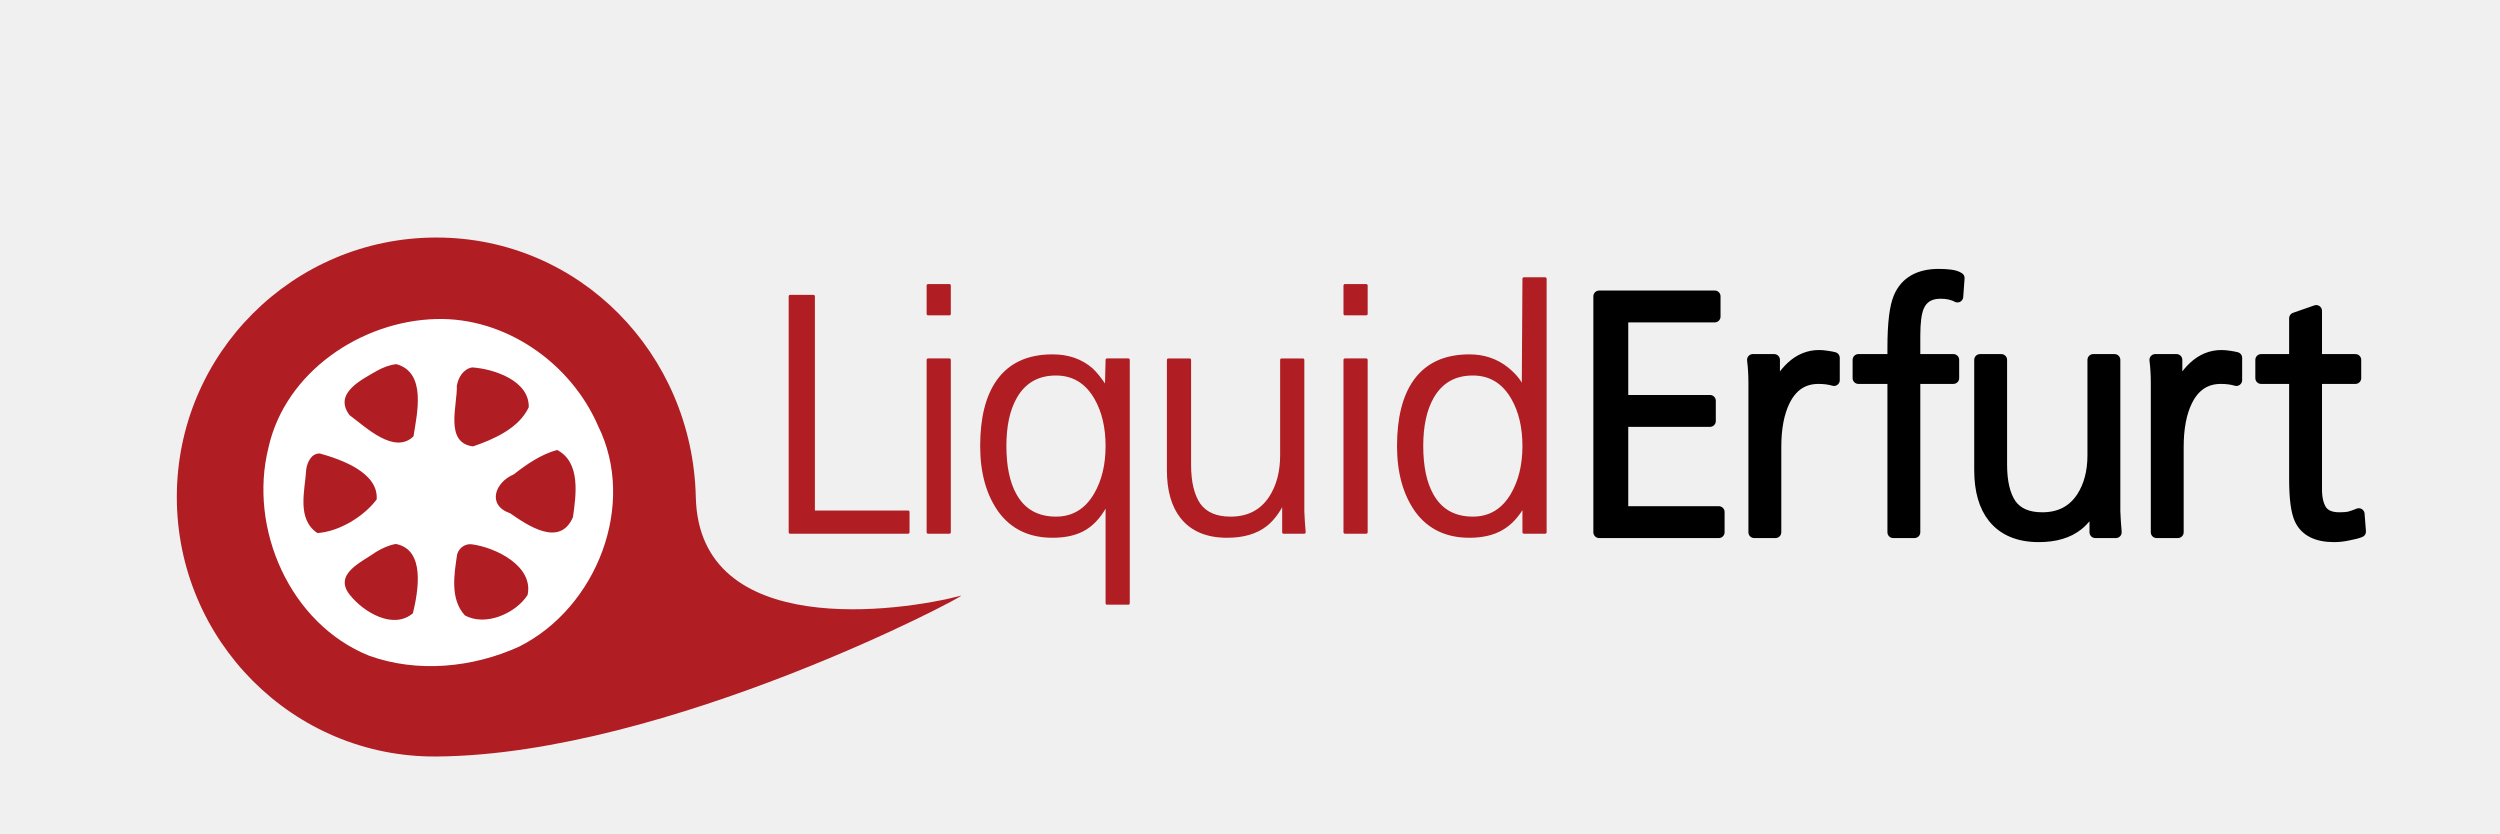
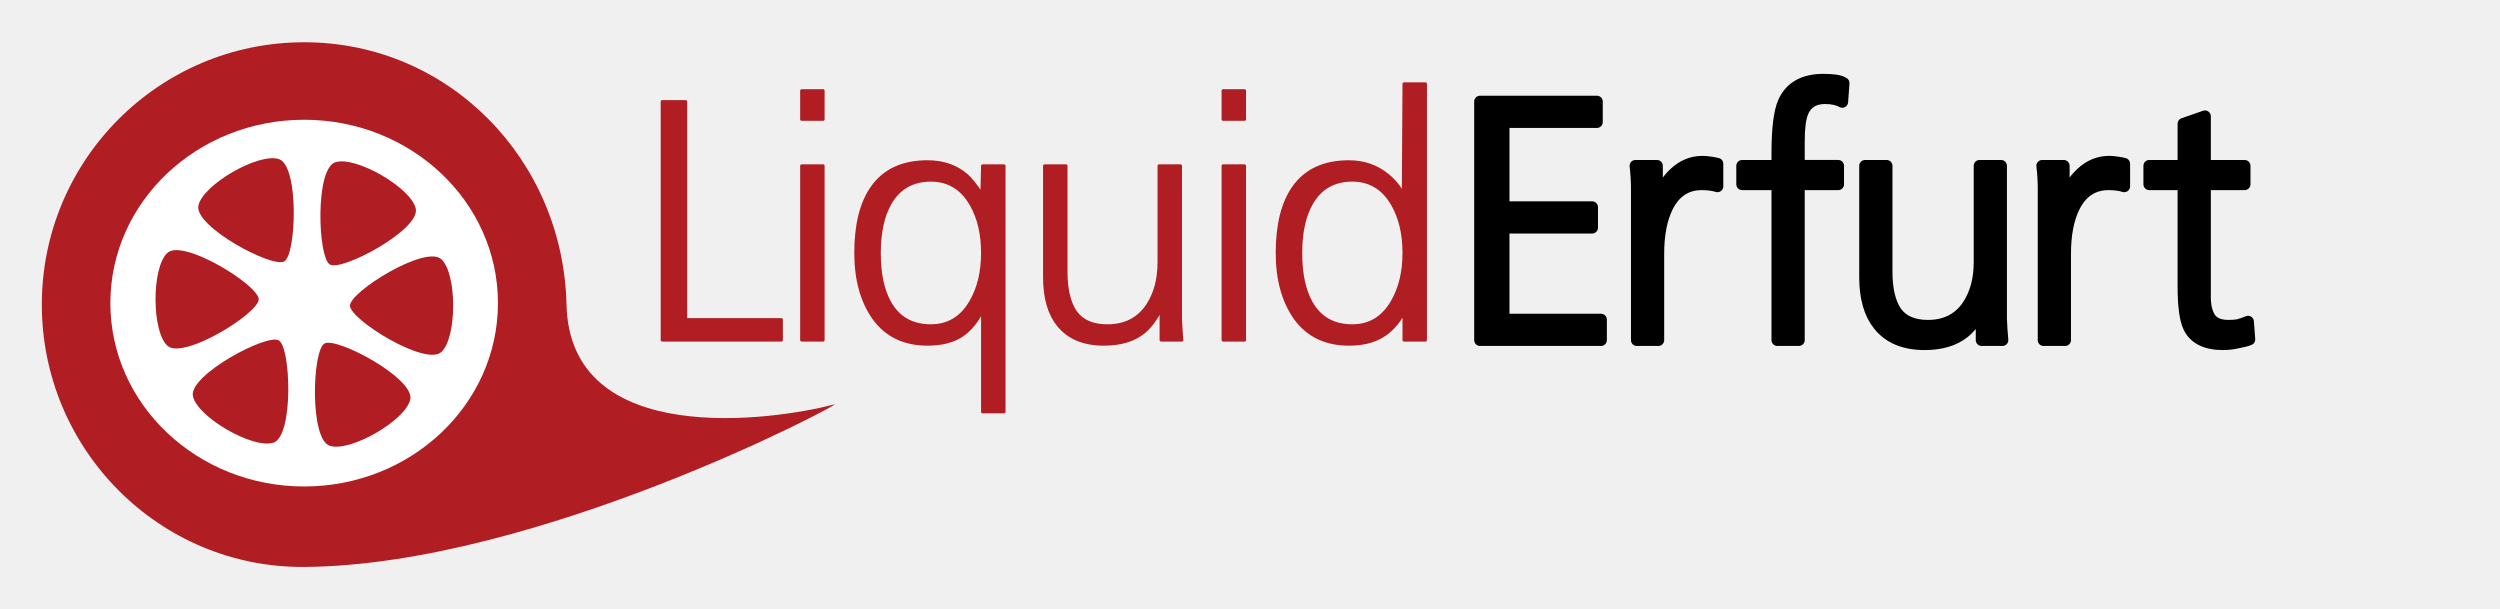
- <svg xmlns="http://www.w3.org/2000/svg" width="300" height="100" id="svg2" version="1.1">
+ <svg xmlns="http://www.w3.org/2000/svg" width="296.747" height="72.28" id="svg2" version="1.1">
  <defs id="defs4" />
-   <g id="layer1" transform="translate(0,-952.3622)">
-     <text xml:space="preserve" style="font-size:40px;font-style:normal;font-weight:normal;line-height:125%;letter-spacing:0px;word-spacing:0px;fill:#000000;fill-opacity:1;stroke:none;font-family:Sans" x="33.927" y="51.936" id="text2985" transform="translate(0,952.3622)">
-       <tspan id="tspan2987" x="33.927" y="51.936" style="font-style:normal;font-variant:normal;font-weight:normal;font-stretch:normal;letter-spacing:0px;font-family:Helvetica;-inkscape-font-specification:Helvetica" />
-     </text>
-     <g style="font-size:40px;font-style:normal;font-weight:normal;line-height:125%;letter-spacing:0px;word-spacing:0px;fill:#000000;fill-opacity:1;stroke:none;font-family:Sans" id="text3773">
-       <g id="g3806" transform="matrix(0.6946265,0,0,0.6946265,4.797334,300.68)">
-         <g id="g3867" transform="translate(113.6311,0)">
-           <path d="m 15.96,1030.128 0,-40.761 4.029,0 0,37.257 16.351,0 0,3.504 -20.38,0" style="font-variant:normal;font-weight:500;font-stretch:normal;fill:#b01d23;fill-opacity:1;stroke:#b01d23;stroke-width:0.5;stroke-linecap:round;stroke-linejoin:round;stroke-miterlimit:4;stroke-opacity:1;stroke-dasharray:none;font-family:Frutiger 45 Light;-inkscape-font-specification:Frutiger 45 Light" id="path3782" />
-           <path d="m 39.792,1030.128 0,-29.782 3.679,0 0,29.782 -3.679,0 m 3.679,-42.629 0,4.905 -3.679,0 0,-4.905 3.679,0" style="font-variant:normal;font-weight:500;font-stretch:normal;fill:#b01d23;fill-opacity:1;stroke:#b01d23;stroke-width:0.5;stroke-linecap:round;stroke-linejoin:round;stroke-miterlimit:4;stroke-opacity:1;stroke-dasharray:none;font-family:Frutiger 45 Light;-inkscape-font-specification:Frutiger 45 Light" id="path3784" />
-           <path d="m 74.386,1000.346 0,42.045 -3.679,0 0,-17.344 c -0.973,1.985 -2.2,3.445 -3.679,4.38 -1.479,0.934 -3.387,1.401 -5.723,1.401 -3.932,0 -6.969,-1.44 -9.11,-4.321 -2.102,-2.92 -3.153,-6.677 -3.153,-11.271 -2e-6,-4.827 0.934,-8.565 2.803,-11.212 2.063,-2.92 5.217,-4.38 9.46,-4.38 2.686,3e-5 4.925,0.779 6.716,2.336 0.662,0.584 1.518,1.655 2.569,3.212 l 0.117,-4.847 3.679,0 m -21.315,14.891 c -6e-6,3.504 0.584,6.307 1.752,8.409 1.479,2.686 3.835,4.029 7.066,4.029 2.959,0 5.236,-1.382 6.832,-4.146 1.324,-2.297 1.985,-5.061 1.985,-8.292 -2.5e-5,-3.231 -0.642,-5.976 -1.927,-8.234 -1.596,-2.803 -3.893,-4.205 -6.891,-4.205 -3.153,0 -5.489,1.343 -7.008,4.029 -1.207,2.141 -1.81,4.944 -1.81,8.409" style="font-variant:normal;font-weight:500;font-stretch:normal;fill:#b01d23;fill-opacity:1;stroke:#b01d23;stroke-width:0.5;stroke-linecap:round;stroke-linejoin:round;stroke-miterlimit:4;stroke-opacity:1;stroke-dasharray:none;font-family:Frutiger 45 Light;-inkscape-font-specification:Frutiger 45 Light" id="path3786" />
-           <path d="m 104.541,1000.346 0,22.775 c -3e-5,1.168 -3e-5,2.297 0,3.387 0.039,1.09 0.117,2.297 0.234,3.62 l -3.562,0 0,-5.314 c -0.895,1.791 -1.908,3.134 -3.037,4.029 -1.674,1.324 -3.913,1.986 -6.716,1.986 -3.465,0 -6.073,-1.09 -7.825,-3.27 -1.557,-1.947 -2.336,-4.672 -2.336,-8.175 l 0,-19.037 3.679,0 0,18.103 c -7e-6,2.998 0.545,5.295 1.635,6.891 1.129,1.557 2.939,2.336 5.431,2.336 3.037,0 5.333,-1.188 6.891,-3.562 1.285,-1.985 1.927,-4.419 1.927,-7.3 l 0,-16.468 3.679,0" style="font-variant:normal;font-weight:500;font-stretch:normal;fill:#b01d23;fill-opacity:1;stroke:#b01d23;stroke-width:0.5;stroke-linecap:round;stroke-linejoin:round;stroke-miterlimit:4;stroke-opacity:1;stroke-dasharray:none;font-family:Frutiger 45 Light;-inkscape-font-specification:Frutiger 45 Light" id="path3788" />
-           <path d="m 111.805,1030.128 0,-29.782 3.679,0 0,29.782 -3.679,0 m 3.679,-42.629 0,4.905 -3.679,0 0,-4.905 3.679,0" style="font-variant:normal;font-weight:500;font-stretch:normal;fill:#b01d23;fill-opacity:1;stroke:#b01d23;stroke-width:0.5;stroke-linecap:round;stroke-linejoin:round;stroke-miterlimit:4;stroke-opacity:1;stroke-dasharray:none;font-family:Frutiger 45 Light;-inkscape-font-specification:Frutiger 45 Light" id="path3790" />
-           <path d="m 146.4,986.331 0,43.797 -3.679,0 0,-4.73 c -1.051,1.907 -2.336,3.29 -3.854,4.146 -1.479,0.856 -3.329,1.285 -5.548,1.285 -3.932,0 -6.969,-1.44 -9.11,-4.321 -2.102,-2.92 -3.153,-6.677 -3.153,-11.271 0,-4.827 0.934,-8.565 2.803,-11.212 2.063,-2.92 5.217,-4.38 9.46,-4.38 2.53,3e-5 4.73,0.759 6.599,2.277 1.363,1.129 2.258,2.277 2.686,3.445 l 0.117,-19.037 3.679,0 m -21.315,28.906 c 0,3.504 0.584,6.307 1.752,8.409 1.479,2.686 3.835,4.029 7.066,4.029 2.959,0 5.236,-1.382 6.832,-4.146 1.324,-2.297 1.985,-5.061 1.985,-8.292 -1e-5,-3.231 -0.642,-5.976 -1.927,-8.234 -1.596,-2.803 -3.893,-4.205 -6.891,-4.205 -3.153,0 -5.489,1.343 -7.008,4.029 -1.207,2.141 -1.81,4.944 -1.81,8.409" style="font-variant:normal;font-weight:500;font-stretch:normal;fill:#b01d23;fill-opacity:1;stroke:#b01d23;stroke-width:0.5;stroke-linecap:round;stroke-linejoin:round;stroke-miterlimit:4;stroke-opacity:1;stroke-dasharray:none;font-family:Frutiger 45 Light;-inkscape-font-specification:Frutiger 45 Light" id="path3792" />
-           <path d="m 155.722,1030.128 0,-40.761 19.971,0 0,3.504 -15.942,0 0,14.541 15.125,0 0,3.504 -15.125,0 0,15.709 16.643,0 0,3.504 -20.672,0" style="font-variant:normal;font-weight:500;font-stretch:normal;fill:#000000;fill-opacity:1;stroke:#000000;stroke-width:2;stroke-linecap:round;stroke-linejoin:round;stroke-miterlimit:4;stroke-opacity:1;stroke-dasharray:none;font-family:Frutiger 45 Light;-inkscape-font-specification:Frutiger 45 Light" id="path3794" />
-           <path d="m 182.511,1030.128 0,-23.125 0,-2.102 0,-0.642 c -2e-5,-1.324 -0.078,-2.628 -0.234,-3.913 l 3.679,0 0,5.723 c 0.818,-1.869 1.81,-3.348 2.978,-4.438 1.401,-1.324 2.998,-1.985 4.788,-1.986 0.389,3e-5 0.837,0.039 1.343,0.117 0.545,0.078 0.954,0.156 1.226,0.234 l 0,3.854 c -0.779,-0.234 -1.674,-0.35 -2.686,-0.35 -2.647,10e-5 -4.613,1.304 -5.898,3.913 -1.012,2.063 -1.518,4.73 -1.518,8 l 0,14.716 -3.679,0" style="font-variant:normal;font-weight:500;font-stretch:normal;fill:#000000;fill-opacity:1;stroke:#000000;stroke-width:2;stroke-linecap:round;stroke-linejoin:round;stroke-miterlimit:4;stroke-opacity:1;stroke-dasharray:none;font-family:Frutiger 45 Light;-inkscape-font-specification:Frutiger 45 Light" id="path3796" />
-           <path d="m 206.526,1030.128 0,-26.629 -6.015,0 0,-3.153 6.015,0 0,-2.161 c 0,-4.127 0.35,-7.007 1.051,-8.643 1.129,-2.608 3.406,-3.913 6.832,-3.913 0.701,4e-5 1.363,0.039 1.985,0.117 0.623,0.078 1.11,0.234 1.46,0.467 l -0.234,3.212 c -0.779,-0.428 -1.752,-0.642 -2.92,-0.642 -1.908,4e-5 -3.192,0.798 -3.854,2.394 -0.428,1.051 -0.642,2.706 -0.642,4.964 l 0,1.635 0,2.569 6.716,0 0,3.153 -6.716,0 0,26.629 -3.679,0" style="font-variant:normal;font-weight:500;font-stretch:normal;fill:#000000;fill-opacity:1;stroke:#000000;stroke-width:2;stroke-linecap:round;stroke-linejoin:round;stroke-miterlimit:4;stroke-opacity:1;stroke-dasharray:none;font-family:Frutiger 45 Light;-inkscape-font-specification:Frutiger 45 Light" id="path3798" />
-           <path d="m 244.76,1000.346 0,22.775 c -3e-5,1.168 -3e-5,2.297 0,3.387 0.039,1.09 0.117,2.297 0.234,3.62 l -3.562,0 0,-5.314 c -0.895,1.791 -1.908,3.134 -3.037,4.029 -1.674,1.324 -3.913,1.986 -6.716,1.986 -3.465,0 -6.073,-1.09 -7.825,-3.27 -1.557,-1.947 -2.336,-4.672 -2.336,-8.175 l 0,-19.037 3.679,0 0,18.103 c -2e-5,2.998 0.545,5.295 1.635,6.891 1.129,1.557 2.939,2.336 5.431,2.336 3.037,0 5.333,-1.188 6.891,-3.562 1.285,-1.985 1.927,-4.419 1.927,-7.3 l 0,-16.468 3.679,0" style="font-variant:normal;font-weight:500;font-stretch:normal;fill:#000000;fill-opacity:1;stroke:#000000;stroke-width:2;stroke-linecap:round;stroke-linejoin:round;stroke-miterlimit:4;stroke-opacity:1;stroke-dasharray:none;font-family:Frutiger 45 Light;-inkscape-font-specification:Frutiger 45 Light" id="path3800" />
-           <path d="m 252.024,1030.128 0,-23.125 0,-2.102 0,-0.642 c 0,-1.324 -0.078,-2.628 -0.234,-3.913 l 3.679,0 0,5.723 c 0.818,-1.869 1.81,-3.348 2.978,-4.438 1.401,-1.324 2.998,-1.985 4.788,-1.986 0.389,3e-5 0.837,0.039 1.343,0.117 0.545,0.078 0.954,0.156 1.226,0.234 l 0,3.854 c -0.779,-0.234 -1.674,-0.35 -2.686,-0.35 -2.647,10e-5 -4.613,1.304 -5.898,3.913 -1.012,2.063 -1.518,4.73 -1.518,8 l 0,14.716 -3.679,0" style="font-variant:normal;font-weight:500;font-stretch:normal;fill:#000000;fill-opacity:1;stroke:#000000;stroke-width:2;stroke-linecap:round;stroke-linejoin:round;stroke-miterlimit:4;stroke-opacity:1;stroke-dasharray:none;font-family:Frutiger 45 Light;-inkscape-font-specification:Frutiger 45 Light" id="path3802" />
-           <path d="m 286.374,1000.346 0,3.153 -6.774,0 0,19.271 c -2e-5,1.518 0.292,2.725 0.876,3.621 0.623,0.856 1.655,1.285 3.095,1.285 0.701,0 1.265,-0.039 1.693,-0.117 0.467,-0.117 1.032,-0.312 1.693,-0.584 l 0.234,3.037 c -0.467,0.195 -1.129,0.37 -1.985,0.526 -0.856,0.195 -1.694,0.292 -2.511,0.292 -2.959,0 -4.905,-0.973 -5.84,-2.92 -0.623,-1.285 -0.934,-3.621 -0.934,-7.008 l 0,-17.402 -5.84,0 0,-3.153 5.84,0 0,-7.183 3.679,-1.285 0,8.467 6.774,0" style="font-variant:normal;font-weight:500;font-stretch:normal;fill:#000000;fill-opacity:1;stroke:#000000;stroke-width:2;stroke-linecap:round;stroke-linejoin:round;stroke-miterlimit:4;stroke-opacity:1;stroke-dasharray:none;font-family:Frutiger 45 Light;-inkscape-font-specification:Frutiger 45 Light" id="path3804" />
-         </g>
-         <g id="g3843" transform="matrix(0,2.395341,-2.395341,0,2449.918,269.2076)">
-           <path id="path3820" d="m 238.228,34.433 c 0.049,7.001 -5.675,12.676 -12.676,12.676 -7.001,0 -12.676,-5.675 -12.676,-12.676 0,-7.001 5.677,-12.518 12.676,-12.676 7.018,-0.159 5.591,-10.041 4.819,-12.955 -0.125,-0.474 7.778,14.352 7.857,25.631 z" style="fill:#b01d23;fill-opacity:1;stroke:none" transform="matrix(1.476379,0,0,1.476379,-17.87528,943.3649)" />
-           <g id="g3821" transform="matrix(1.131877,0,0,1.131877,-41.51089,-131.094)">
-             <g transform="translate(-0.5953369,0)" id="g3829">
-               <path style="fill:#ffffff;fill-opacity:1;stroke:none" d="m 301.8,993.753 c 0.026,5.475 3.45,10.839 8.489,13.041 5.705,2.474 12.784,0.082 16.328,-4.895 3.037,-4.131 2.894,-9.906 0.686,-14.377 -1.3,-3.017 -4.139,-5.008 -7.134,-6.123 -2.529,-1.088 -5.42,-1.41 -8.074,-0.578 -5.567,1.71 -10.197,6.976 -10.295,12.932 z" id="path3819" />
-               <path id="rect3811" d="m 301.259,993.741 c 0.027,5.693 3.587,11.271 8.827,13.56 5.932,2.573 13.293,0.085 16.979,-5.09 3.158,-4.296 3.009,-10.301 0.714,-14.95 -1.352,-3.138 -4.304,-5.207 -7.419,-6.367 -2.63,-1.131 -5.636,-1.466 -8.395,-0.601 -5.789,1.778 -10.603,7.254 -10.705,13.448 z m 3.08,0.451 c -0.126,-4.413 2.8,-8.579 6.799,-10.311 5.036,-2.494 11.598,0.097 14.067,5.015 1.353,2.956 1.699,6.489 0.582,9.579 -2.026,5.032 -8.098,7.695 -13.26,6.404 -4.814,-1.075 -8.068,-5.907 -8.189,-10.687 z m 2.874,2.535 c 0.044,0.432 0.208,0.841 0.413,1.221 0.584,1.005 1.444,2.81 2.836,1.766 0.765,-1.04 2.531,-2.847 1.352,-4.076 -1.479,-0.23 -4.062,-0.843 -4.601,1.089 z m 0.207,-4.827 c 0.1,0.564 0.642,0.884 1.164,0.977 1.243,-0.044 3.641,0.802 3.869,-1.033 -0.447,-1.307 -1.152,-2.927 -2.498,-3.55 -1.678,-0.038 -2.436,2.181 -2.535,3.606 z m 5.259,-5.409 c 0.291,1.029 0.906,1.928 1.559,2.761 0.497,1.187 1.955,1.733 2.479,0.225 0.79,-1.141 2.175,-3.169 0.244,-4 -1.406,-0.195 -3.496,-0.51 -4.282,1.014 z m 0.225,15.119 c -0.008,0.542 0.558,0.795 1.014,0.864 1.342,0.076 3.159,0.629 4.057,-0.714 -0.092,-1.359 -1.021,-2.929 -2.141,-3.775 -1.698,-0.126 -2.538,2.22 -2.93,3.625 z m 5.766,-4.846 c 0.078,0.448 0.273,0.872 0.507,1.258 0.65,0.905 1.406,2.767 2.761,1.653 1.082,-0.867 2.212,-2.751 1.146,-4 -1.366,-0.328 -4.053,-0.826 -4.414,1.089 z m 0.019,-4.827 c -0.044,0.417 0.235,0.803 0.639,0.92 1.273,0.19 2.846,0.462 3.888,-0.488 0.727,-1.288 -0.103,-3.234 -1.296,-4 -1.829,-0.395 -3.029,2.014 -3.23,3.568 z" style="fill:#b01d23;fill-opacity:1;stroke:none" />
-             </g>
-           </g>
+   <g id="layer1" transform="translate(-16.21821,-975.8643)" style="display:inline">
+     <g style="font-style:normal;font-weight:normal;font-size:40px;line-height:125%;font-family:Sans;letter-spacing:0px;word-spacing:0px;display:none;fill:#000000;fill-opacity:1;stroke:none" id="g52" transform="matrix(0,1.663867,-1.663867,0,1719.35,414.5144)">
+       <text xml:space="preserve" style="font-style:normal;font-variant:normal;font-weight:600;font-stretch:normal;font-size:24.04px;line-height:1.25;font-family:'Muli SemiBold';-inkscape-font-specification:'Muli SemiBold, Semi-Bold';font-variant-ligatures:normal;font-variant-caps:normal;font-variant-numeric:normal;font-feature-settings:normal;text-align:start;letter-spacing:0px;word-spacing:0px;writing-mode:lr-tb;text-anchor:start;fill:#000000;fill-opacity:1;stroke:none;stroke-width:0.601" x="-913.48" y="361.797" id="text44" transform="rotate(-90)">
+         <tspan id="tspan42" x="-913.48" y="361.797" style="font-style:normal;font-variant:normal;font-weight:600;font-stretch:normal;font-size:24.04px;font-family:'Muli SemiBold';-inkscape-font-specification:'Muli SemiBold, Semi-Bold';font-variant-ligatures:normal;font-variant-caps:normal;font-variant-numeric:normal;font-feature-settings:normal;text-align:start;writing-mode:lr-tb;text-anchor:start;stroke-width:0.601">Erfurt</tspan>
+       </text>
+       <text xml:space="preserve" style="font-style:normal;font-variant:normal;font-weight:normal;font-stretch:normal;font-size:24.04px;line-height:1.25;font-family:Muli;-inkscape-font-specification:'Muli, Normal';font-variant-ligatures:normal;font-variant-caps:normal;font-variant-numeric:normal;font-feature-settings:normal;text-align:start;letter-spacing:0px;word-spacing:0px;writing-mode:lr-tb;text-anchor:start;fill:#b01d23;fill-opacity:1;stroke:none;stroke-width:0.601" x="-979.046" y="361.752" id="text36" transform="rotate(-90)">
+         <tspan x="-979.046" y="361.752" style="font-style:normal;font-variant:normal;font-weight:normal;font-stretch:normal;font-size:24.04px;font-family:Muli;-inkscape-font-specification:'Muli, Normal';font-variant-ligatures:normal;font-variant-caps:normal;font-variant-numeric:normal;font-feature-settings:normal;text-align:start;writing-mode:lr-tb;text-anchor:start;fill:#b01d23;fill-opacity:1;stroke-width:0.601" id="tspan38">Liquid</tspan>
+       </text>
+     </g>
+     <g id="g3867" transform="matrix(0.6946265,0,0,0.6946265,83.72852,300.68)" style="font-style:normal;font-weight:normal;font-size:40px;line-height:125%;font-family:Sans;letter-spacing:0px;word-spacing:0px;display:inline;fill:#000000;fill-opacity:1;stroke:none">
+       <path d="m 286.374,1000.346 v 3.153 h -6.774 v 19.271 c -2e-5,1.518 0.292,2.725 0.876,3.621 0.623,0.856 1.655,1.285 3.095,1.285 0.701,0 1.265,-0.039 1.693,-0.117 0.467,-0.117 1.032,-0.312 1.693,-0.584 l 0.234,3.037 c -0.467,0.195 -1.129,0.37 -1.985,0.526 -0.856,0.195 -1.694,0.292 -2.511,0.292 -2.959,0 -4.905,-0.973 -5.84,-2.92 -0.623,-1.285 -0.934,-3.621 -0.934,-7.008 v -17.402 h -5.84 v -3.153 h 5.84 v -7.183 l 3.679,-1.285 v 8.467 h 6.774" style="font-variant:normal;font-weight:500;font-stretch:normal;font-family:'Frutiger 45 Light';-inkscape-font-specification:'Frutiger 45 Light';display:inline;fill:#000000;fill-opacity:1;stroke:#000000;stroke-width:2;stroke-linecap:round;stroke-linejoin:round;stroke-miterlimit:4;stroke-dasharray:none;stroke-opacity:1" id="path3804" />
+       <path d="m 252.024,1030.128 v -23.125 -2.102 -0.642 c 0,-1.324 -0.078,-2.628 -0.234,-3.913 h 3.679 v 5.723 c 0.818,-1.869 1.81,-3.348 2.978,-4.438 1.401,-1.324 2.998,-1.985 4.788,-1.986 0.389,3e-5 0.837,0.039 1.343,0.117 0.545,0.078 0.954,0.156 1.226,0.234 v 3.854 c -0.779,-0.234 -1.674,-0.35 -2.686,-0.35 -2.647,10e-5 -4.613,1.304 -5.898,3.913 -1.012,2.063 -1.518,4.73 -1.518,8 v 14.716 h -3.679" style="font-variant:normal;font-weight:500;font-stretch:normal;font-family:'Frutiger 45 Light';-inkscape-font-specification:'Frutiger 45 Light';display:inline;fill:#000000;fill-opacity:1;stroke:#000000;stroke-width:2;stroke-linecap:round;stroke-linejoin:round;stroke-miterlimit:4;stroke-dasharray:none;stroke-opacity:1" id="path3802" />
+       <path d="m 244.76,1000.346 v 22.775 c -3e-5,1.168 -3e-5,2.297 0,3.387 0.039,1.09 0.117,2.297 0.234,3.62 h -3.562 v -5.314 c -0.895,1.791 -1.908,3.134 -3.037,4.029 -1.674,1.324 -3.913,1.986 -6.716,1.986 -3.465,0 -6.073,-1.09 -7.825,-3.27 -1.557,-1.947 -2.336,-4.672 -2.336,-8.175 v -19.037 h 3.679 v 18.103 c -2e-5,2.998 0.545,5.295 1.635,6.891 1.129,1.557 2.939,2.336 5.431,2.336 3.037,0 5.333,-1.188 6.891,-3.562 1.285,-1.985 1.927,-4.419 1.927,-7.3 v -16.468 h 3.679" style="font-variant:normal;font-weight:500;font-stretch:normal;font-family:'Frutiger 45 Light';-inkscape-font-specification:'Frutiger 45 Light';fill:#000000;fill-opacity:1;stroke:#000000;stroke-width:2;stroke-linecap:round;stroke-linejoin:round;stroke-miterlimit:4;stroke-dasharray:none;stroke-opacity:1" id="path3800" />
+       <path d="m 206.526,1030.128 v -26.629 h -6.015 v -3.153 h 6.015 v -2.161 c 0,-4.127 0.35,-7.007 1.051,-8.643 1.129,-2.608 3.406,-3.913 6.832,-3.913 0.701,4e-5 1.363,0.039 1.985,0.117 0.623,0.078 1.11,0.234 1.46,0.467 l -0.234,3.212 c -0.779,-0.428 -1.752,-0.642 -2.92,-0.642 -1.908,4e-5 -3.192,0.798 -3.854,2.394 -0.428,1.051 -0.642,2.706 -0.642,4.964 v 1.635 2.569 h 6.716 v 3.153 h -6.716 v 26.629 h -3.679" style="font-variant:normal;font-weight:500;font-stretch:normal;font-family:'Frutiger 45 Light';-inkscape-font-specification:'Frutiger 45 Light';fill:#000000;fill-opacity:1;stroke:#000000;stroke-width:2;stroke-linecap:round;stroke-linejoin:round;stroke-miterlimit:4;stroke-dasharray:none;stroke-opacity:1" id="path3798" />
+       <path d="m 182.511,1030.128 v -23.125 -2.102 -0.642 c -2e-5,-1.324 -0.078,-2.628 -0.234,-3.913 h 3.679 v 5.723 c 0.818,-1.869 1.81,-3.348 2.978,-4.438 1.401,-1.324 2.998,-1.985 4.788,-1.986 0.389,3e-5 0.837,0.039 1.343,0.117 0.545,0.078 0.954,0.156 1.226,0.234 v 3.854 c -0.779,-0.234 -1.674,-0.35 -2.686,-0.35 -2.647,10e-5 -4.613,1.304 -5.898,3.913 -1.012,2.063 -1.518,4.73 -1.518,8 v 14.716 h -3.679" style="font-variant:normal;font-weight:500;font-stretch:normal;font-family:'Frutiger 45 Light';-inkscape-font-specification:'Frutiger 45 Light';fill:#000000;fill-opacity:1;stroke:#000000;stroke-width:2;stroke-linecap:round;stroke-linejoin:round;stroke-miterlimit:4;stroke-dasharray:none;stroke-opacity:1" id="path3796" />
+       <path d="m 155.722,1030.128 v -40.761 h 19.971 v 3.504 h -15.942 v 14.541 h 15.125 v 3.504 h -15.125 v 15.709 h 16.643 v 3.504 h -20.672" style="font-variant:normal;font-weight:500;font-stretch:normal;font-family:'Frutiger 45 Light';-inkscape-font-specification:'Frutiger 45 Light';fill:#000000;fill-opacity:1;stroke:#000000;stroke-width:2;stroke-linecap:round;stroke-linejoin:round;stroke-miterlimit:4;stroke-dasharray:none;stroke-opacity:1" id="path3794" />
+       <path d="m 146.4,986.331 v 43.797 h -3.679 v -4.73 c -1.051,1.907 -2.336,3.29 -3.854,4.146 -1.479,0.856 -3.329,1.285 -5.548,1.285 -3.932,0 -6.969,-1.44 -9.11,-4.321 -2.102,-2.92 -3.153,-6.677 -3.153,-11.271 0,-4.827 0.934,-8.565 2.803,-11.212 2.063,-2.92 5.217,-4.38 9.46,-4.38 2.53,3e-5 4.73,0.759 6.599,2.277 1.363,1.129 2.258,2.277 2.686,3.445 l 0.117,-19.037 h 3.679 m -21.315,28.906 c 0,3.504 0.584,6.307 1.752,8.409 1.479,2.686 3.835,4.029 7.066,4.029 2.959,0 5.236,-1.382 6.832,-4.146 1.324,-2.297 1.985,-5.061 1.985,-8.292 -1e-5,-3.231 -0.642,-5.976 -1.927,-8.234 -1.596,-2.803 -3.893,-4.205 -6.891,-4.205 -3.153,0 -5.489,1.343 -7.008,4.029 -1.207,2.141 -1.81,4.944 -1.81,8.409" style="font-variant:normal;font-weight:500;font-stretch:normal;font-family:'Frutiger 45 Light';-inkscape-font-specification:'Frutiger 45 Light';fill:#b01d23;fill-opacity:1;stroke:#b01d23;stroke-width:0.5;stroke-linecap:round;stroke-linejoin:round;stroke-miterlimit:4;stroke-dasharray:none;stroke-opacity:1" id="path3792" />
+       <path d="m 111.805,1030.128 v -29.782 h 3.679 v 29.782 h -3.679 m 3.679,-42.629 v 4.905 h -3.679 v -4.905 h 3.679" style="font-variant:normal;font-weight:500;font-stretch:normal;font-family:'Frutiger 45 Light';-inkscape-font-specification:'Frutiger 45 Light';fill:#b01d23;fill-opacity:1;stroke:#b01d23;stroke-width:0.5;stroke-linecap:round;stroke-linejoin:round;stroke-miterlimit:4;stroke-dasharray:none;stroke-opacity:1" id="path3790" />
+       <path d="m 104.541,1000.346 v 22.775 c -3e-5,1.168 -3e-5,2.297 0,3.387 0.039,1.09 0.117,2.297 0.234,3.62 h -3.562 v -5.314 c -0.895,1.791 -1.908,3.134 -3.037,4.029 -1.674,1.324 -3.913,1.986 -6.716,1.986 -3.465,0 -6.073,-1.09 -7.825,-3.27 -1.557,-1.947 -2.336,-4.672 -2.336,-8.175 v -19.037 h 3.679 v 18.103 c -7e-6,2.998 0.545,5.295 1.635,6.891 1.129,1.557 2.939,2.336 5.431,2.336 3.037,0 5.333,-1.188 6.891,-3.562 1.285,-1.985 1.927,-4.419 1.927,-7.3 v -16.468 h 3.679" style="font-variant:normal;font-weight:500;font-stretch:normal;font-family:'Frutiger 45 Light';-inkscape-font-specification:'Frutiger 45 Light';fill:#b01d23;fill-opacity:1;stroke:#b01d23;stroke-width:0.5;stroke-linecap:round;stroke-linejoin:round;stroke-miterlimit:4;stroke-dasharray:none;stroke-opacity:1" id="path3788" />
+       <path d="m 74.386,1000.346 v 42.045 h -3.679 v -17.344 c -0.973,1.985 -2.2,3.445 -3.679,4.38 -1.479,0.934 -3.387,1.401 -5.723,1.401 -3.932,0 -6.969,-1.44 -9.11,-4.321 -2.102,-2.92 -3.153,-6.677 -3.153,-11.271 -2e-6,-4.827 0.934,-8.565 2.803,-11.212 2.063,-2.92 5.217,-4.38 9.46,-4.38 2.686,3e-5 4.925,0.779 6.716,2.336 0.662,0.584 1.518,1.655 2.569,3.212 l 0.117,-4.847 h 3.679 m -21.315,14.891 c -6e-6,3.504 0.584,6.307 1.752,8.409 1.479,2.686 3.835,4.029 7.066,4.029 2.959,0 5.236,-1.382 6.832,-4.146 1.324,-2.297 1.985,-5.061 1.985,-8.292 -2.5e-5,-3.231 -0.642,-5.976 -1.927,-8.234 -1.596,-2.803 -3.893,-4.205 -6.891,-4.205 -3.153,0 -5.489,1.343 -7.008,4.029 -1.207,2.141 -1.81,4.944 -1.81,8.409" style="font-variant:normal;font-weight:500;font-stretch:normal;font-family:'Frutiger 45 Light';-inkscape-font-specification:'Frutiger 45 Light';fill:#b01d23;fill-opacity:1;stroke:#b01d23;stroke-width:0.5;stroke-linecap:round;stroke-linejoin:round;stroke-miterlimit:4;stroke-dasharray:none;stroke-opacity:1" id="path3786" />
+       <path d="m 39.792,1030.128 v -29.782 h 3.679 v 29.782 h -3.679 m 3.679,-42.629 v 4.905 h -3.679 v -4.905 h 3.679" style="font-variant:normal;font-weight:500;font-stretch:normal;font-family:'Frutiger 45 Light';-inkscape-font-specification:'Frutiger 45 Light';fill:#b01d23;fill-opacity:1;stroke:#b01d23;stroke-width:0.5;stroke-linecap:round;stroke-linejoin:round;stroke-miterlimit:4;stroke-dasharray:none;stroke-opacity:1" id="path3784" />
+       <path d="m 15.96,1030.128 v -40.761 h 4.029 v 37.257 h 16.351 v 3.504 H 15.96" style="font-variant:normal;font-weight:500;font-stretch:normal;font-family:'Frutiger 45 Light';-inkscape-font-specification:'Frutiger 45 Light';fill:#b01d23;fill-opacity:1;stroke:#b01d23;stroke-width:0.5;stroke-linecap:round;stroke-linejoin:round;stroke-miterlimit:4;stroke-dasharray:none;stroke-opacity:1" id="path3782" />
+     </g>
+     <g transform="translate(18.24835,9.657877)" id="layer1-3" style="display:inline">
+       <path id="path3820-5" d="m 34.074,1033.501 c -17.197,0.121 -31.139,-13.941 -31.139,-31.139 0,-17.198 13.942,-31.139 31.139,-31.139 17.198,0 30.75,13.946 31.139,31.139 0.391,17.239 24.665,13.733 31.824,11.838 1.163,-0.308 -35.256,19.107 -62.964,19.302 z" style="font-style:normal;font-weight:normal;font-size:40px;line-height:125%;font-family:Sans;letter-spacing:0px;word-spacing:0px;fill:#b01d23;fill-opacity:1;stroke:none;stroke-width:2.456" />
+       <g style="display:inline" transform="translate(-0.4267767,952.6854)" id="layer3">
+         <ellipse ry="21.765" rx="23.003" cy="49.5" cx="34.5" id="path4533" style="display:inline;fill:#ffffff;fill-opacity:1;stroke-width:1.041" />
+         <g style="display:inline" id="g4691">
+           <path style="opacity:1;fill:#b01d23;fill-opacity:1;stroke-width:0.593" d="m 29.108,49.047 c 0,1.659 -8.909,7.188 -10.818,5.529 -1.909,-1.659 -1.909,-9.399 1e-6,-11.058 1.909,-1.659 10.818,3.87 10.818,5.529 z" id="path4681" />
+           <path style="opacity:1;fill:#b01d23;fill-opacity:1;stroke-width:0.593" d="m 32.14,44.546 c -1.436,0.829 -10.679,-4.122 -10.197,-6.604 0.482,-2.483 7.186,-6.353 9.577,-5.529 2.391,0.824 2.057,11.304 0.621,12.133 z" id="path4677" />
+           <path id="path4675" d="m 31.491,53.924 c 1.436,0.829 1.77,11.309 -0.621,12.133 -2.391,0.824 -9.095,-3.046 -9.577,-5.529 -0.482,-2.483 8.761,-7.434 10.197,-6.604 z" style="opacity:1;fill:#b01d23;fill-opacity:1;stroke-width:0.593" />
+           <path id="path4679" d="m 36.905,54.299 c 1.436,-0.829 10.679,4.122 10.197,6.604 -0.482,2.483 -7.186,6.353 -9.577,5.529 C 35.135,65.609 35.469,55.129 36.905,54.299 Z" style="opacity:1;fill:#b01d23;fill-opacity:1;stroke-width:0.593" />
+           <path style="opacity:1;fill:#b01d23;fill-opacity:1;stroke-width:0.593" d="m 39.938,49.797 c 0,-1.659 8.909,-7.188 10.818,-5.529 1.909,1.659 1.909,9.399 0,11.058 C 48.847,56.985 39.938,51.456 39.938,49.797 Z" id="path4670" />
+           <path id="path4683" d="m 37.555,44.921 c -1.436,-0.829 -1.77,-11.309 0.621,-12.133 2.391,-0.824 9.095,3.046 9.577,5.529 0.482,2.483 -8.761,7.434 -10.197,6.604 z" style="opacity:1;fill:#b01d23;fill-opacity:1;stroke-width:0.593" />
        </g>
      </g>
    </g>
  </g>
</svg>
